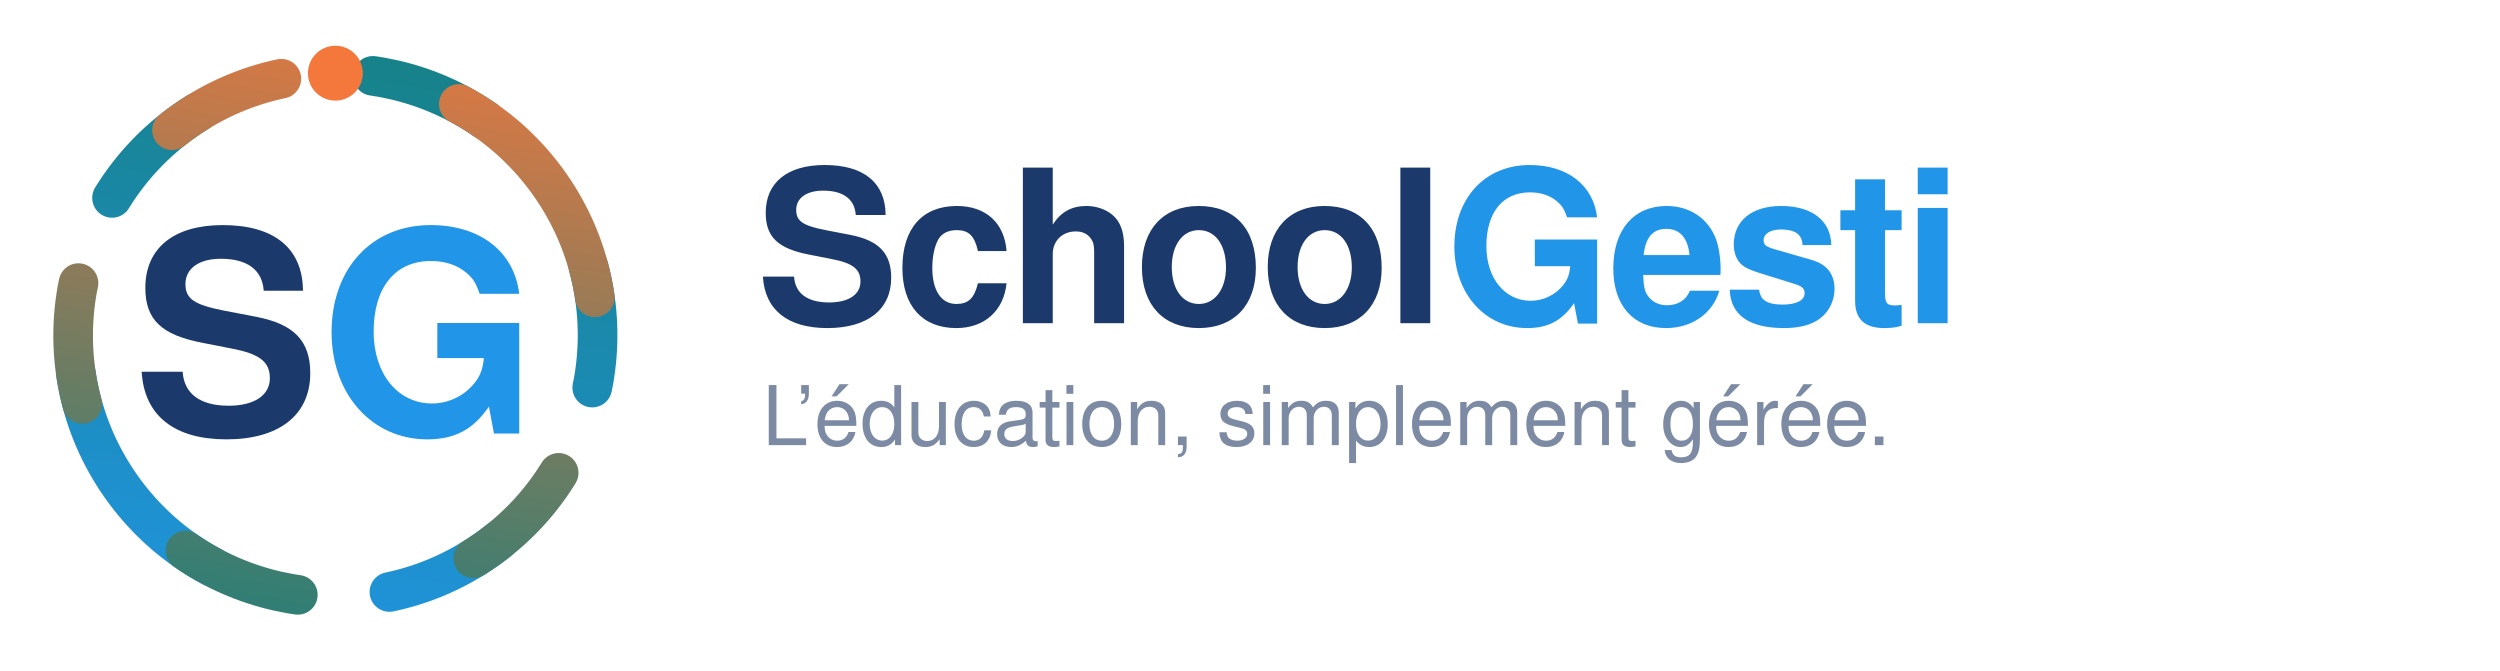
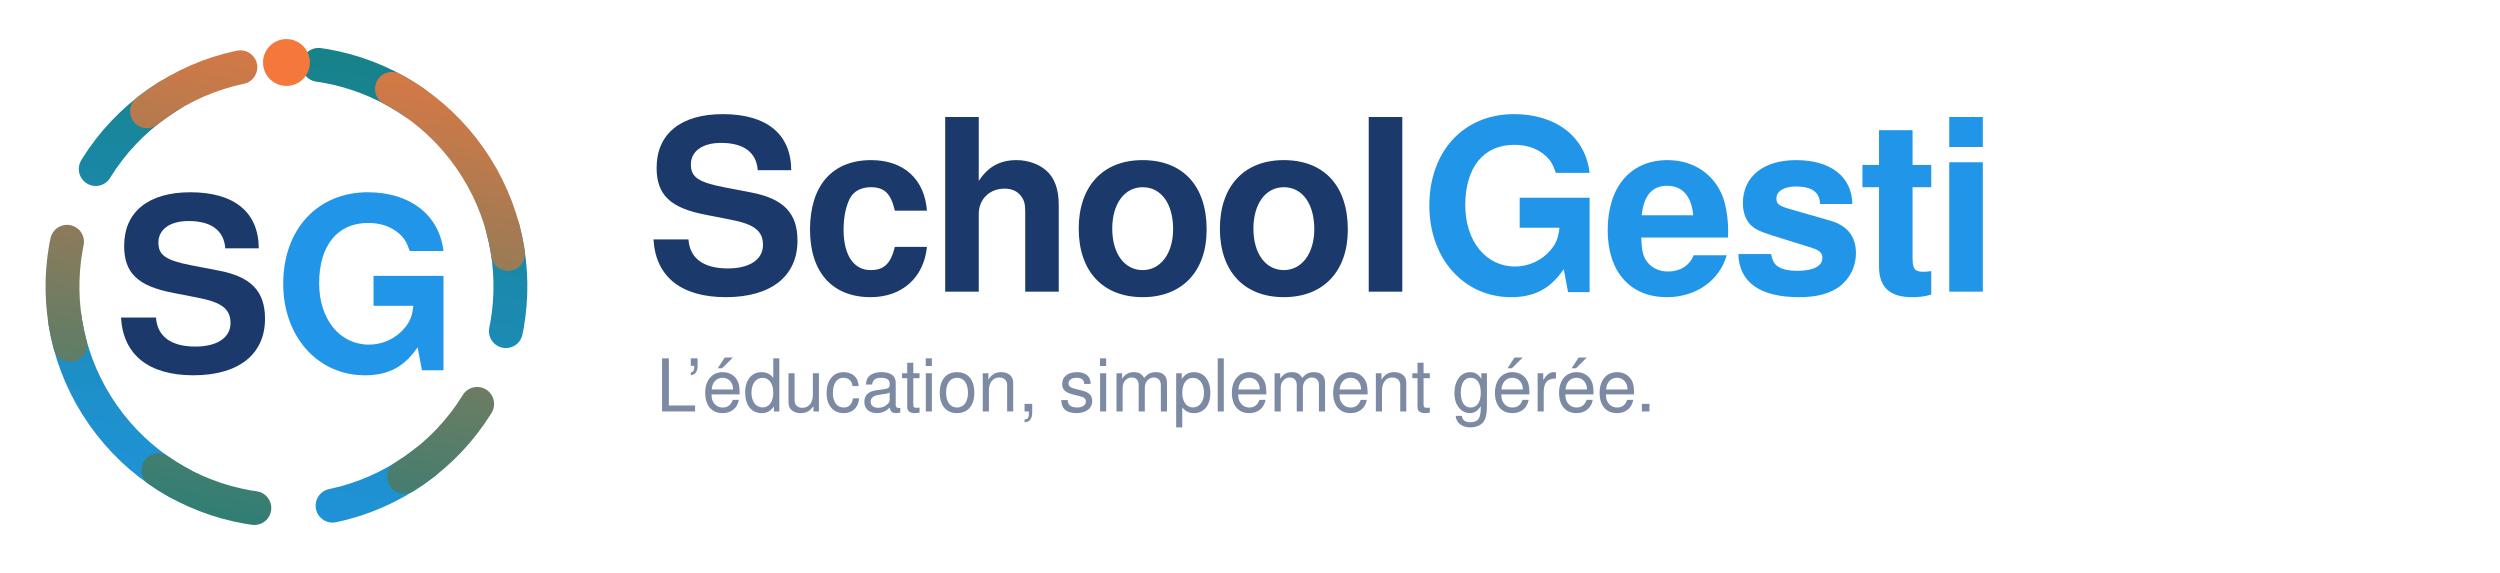
- <svg xmlns="http://www.w3.org/2000/svg" viewBox="0 0 820 220" width="820" height="220">
+ <svg xmlns="http://www.w3.org/2000/svg" viewBox="0 0 960 220" width="960" height="220">
  <defs>
    <linearGradient id="a" x1="0" y1="1" x2="1" y2="0">
      <stop offset="0" stop-color="#157F7C" />
      <stop offset="1" stop-color="#2196E8" />
    </linearGradient>
    <linearGradient id="b" x1="1" y1="0" x2="0" y2="1">
      <stop offset="0" stop-color="#F4783C" />
      <stop offset="1" stop-color="#157F7C" />
    </linearGradient>
  </defs>
-   <g>
-     <circle cx="110" cy="110" r="86" fill="none" stroke="url(#a)" stroke-width="13" stroke-linecap="round" pathLength="100" stroke-dasharray="40 60" transform="rotate(-215 110 110)" />
-     <circle cx="110" cy="110" r="86" fill="none" stroke="url(#b)" stroke-width="13" stroke-linecap="round" pathLength="100" stroke-dasharray="40 60" transform="rotate(-35 110 110)" />
-     <circle cx="110" cy="24" r="9" fill="#F4783C" />
-     <text x="110" y="142" text-anchor="middle" font-family="Poppins, Helvetica, Arial, sans-serif" font-weight="600" font-size="92" letter-spacing="-4" fill="#1B3A6B">S<tspan fill="#2196E8">G</tspan>
-     </text>
-   </g>
-   <text x="248" y="106" font-family="Poppins, Helvetica, Arial, sans-serif" font-weight="600" font-size="70" letter-spacing="-1.5" fill="#1B3A6B">School<tspan fill="#2196E8">Gesti</tspan>
+   <circle cx="110" cy="110" r="86" fill="none" stroke="url(#a)" stroke-width="13" stroke-linecap="round" pathLength="100" stroke-dasharray="40 60" transform="rotate(-215 110 110)" />
+   <circle cx="110" cy="110" r="86" fill="none" stroke="url(#b)" stroke-width="13" stroke-linecap="round" pathLength="100" stroke-dasharray="40 60" transform="rotate(-35 110 110)" />
+   <circle cx="110" cy="24" r="9" fill="#F4783C" />
+   <text x="110" y="142" text-anchor="middle" font-family="Poppins, Helvetica, Arial, sans-serif" font-weight="600" font-size="92" letter-spacing="-4" fill="#1B3A6B">S<tspan fill="#2196E8">G</tspan>
  </text>
-   <text x="250" y="146" font-family="Work Sans, Helvetica, Arial, sans-serif" font-weight="300" font-size="27" fill="#7C8AA3">L’éducation, simplement gérée.</text>
+   <text x="248" y="112" font-family="Poppins, Helvetica, Arial, sans-serif" font-weight="600" font-size="92" letter-spacing="-2" fill="#1B3A6B">School<tspan fill="#2196E8">Gesti</tspan>
+   </text>
+   <text x="252" y="158" font-family="Work Sans, Helvetica, Arial, sans-serif" font-weight="300" font-size="28" fill="#7C8AA3">L’éducation, simplement gérée.</text>
</svg>
